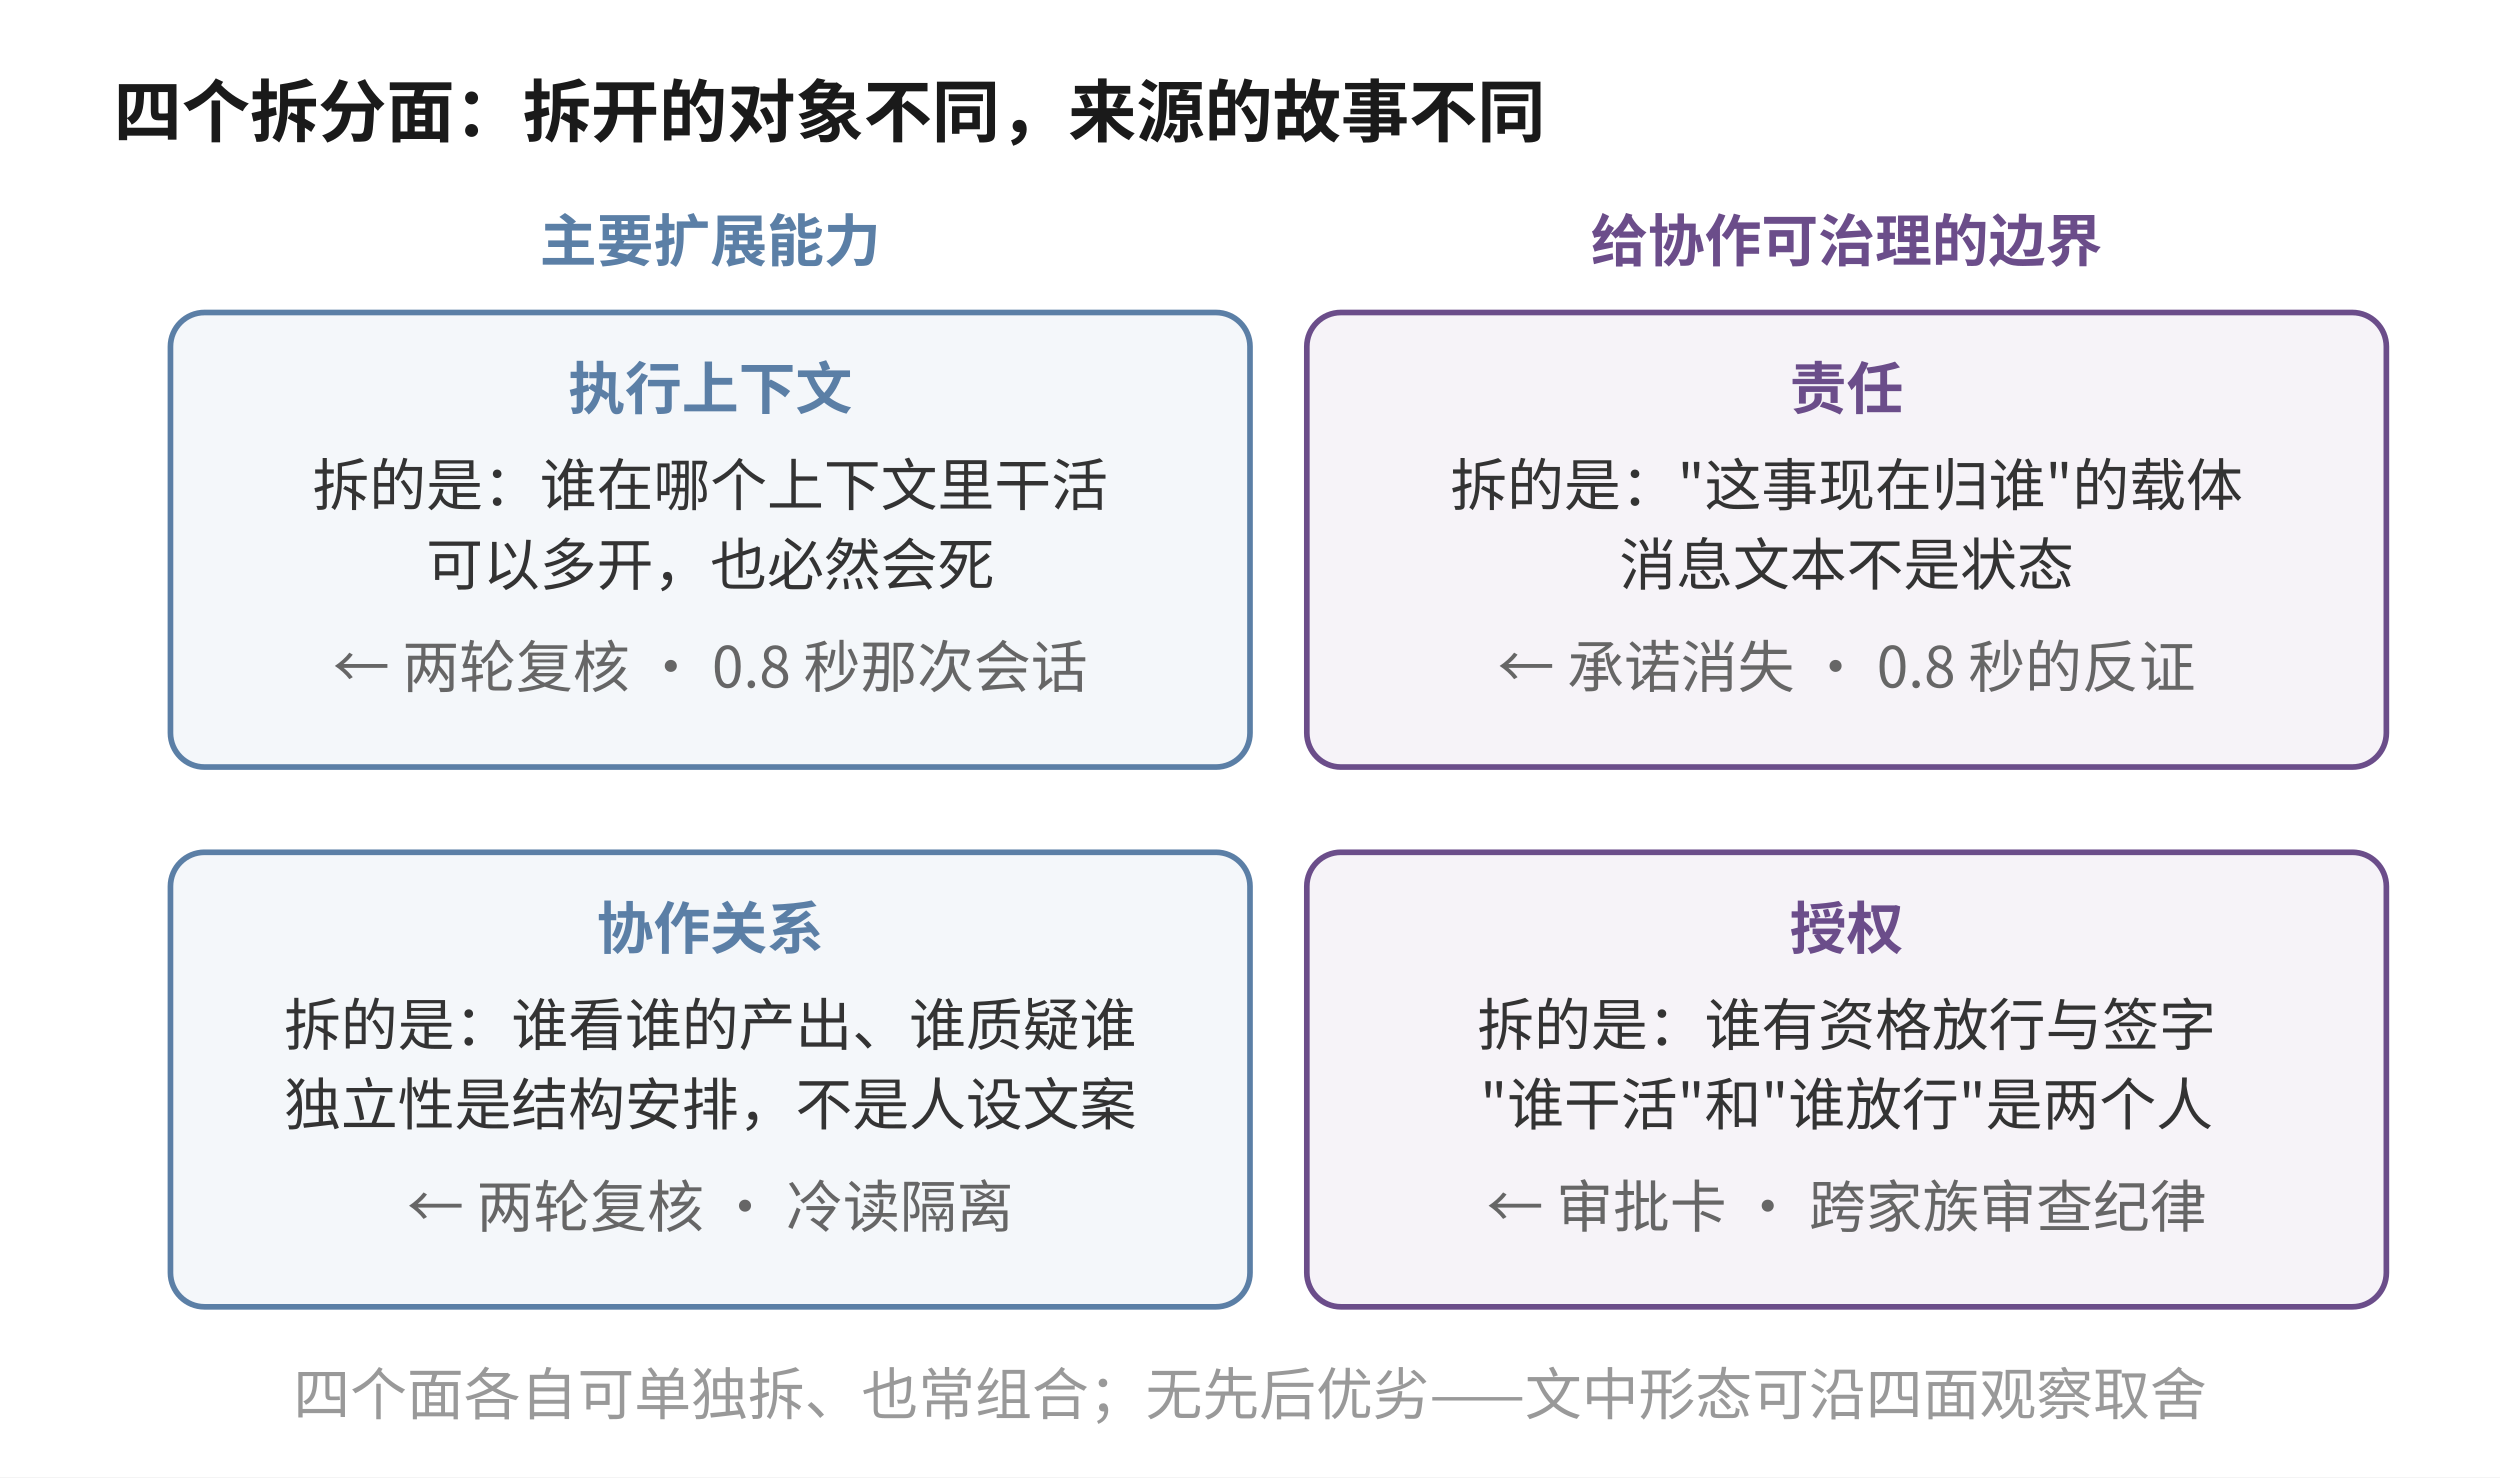
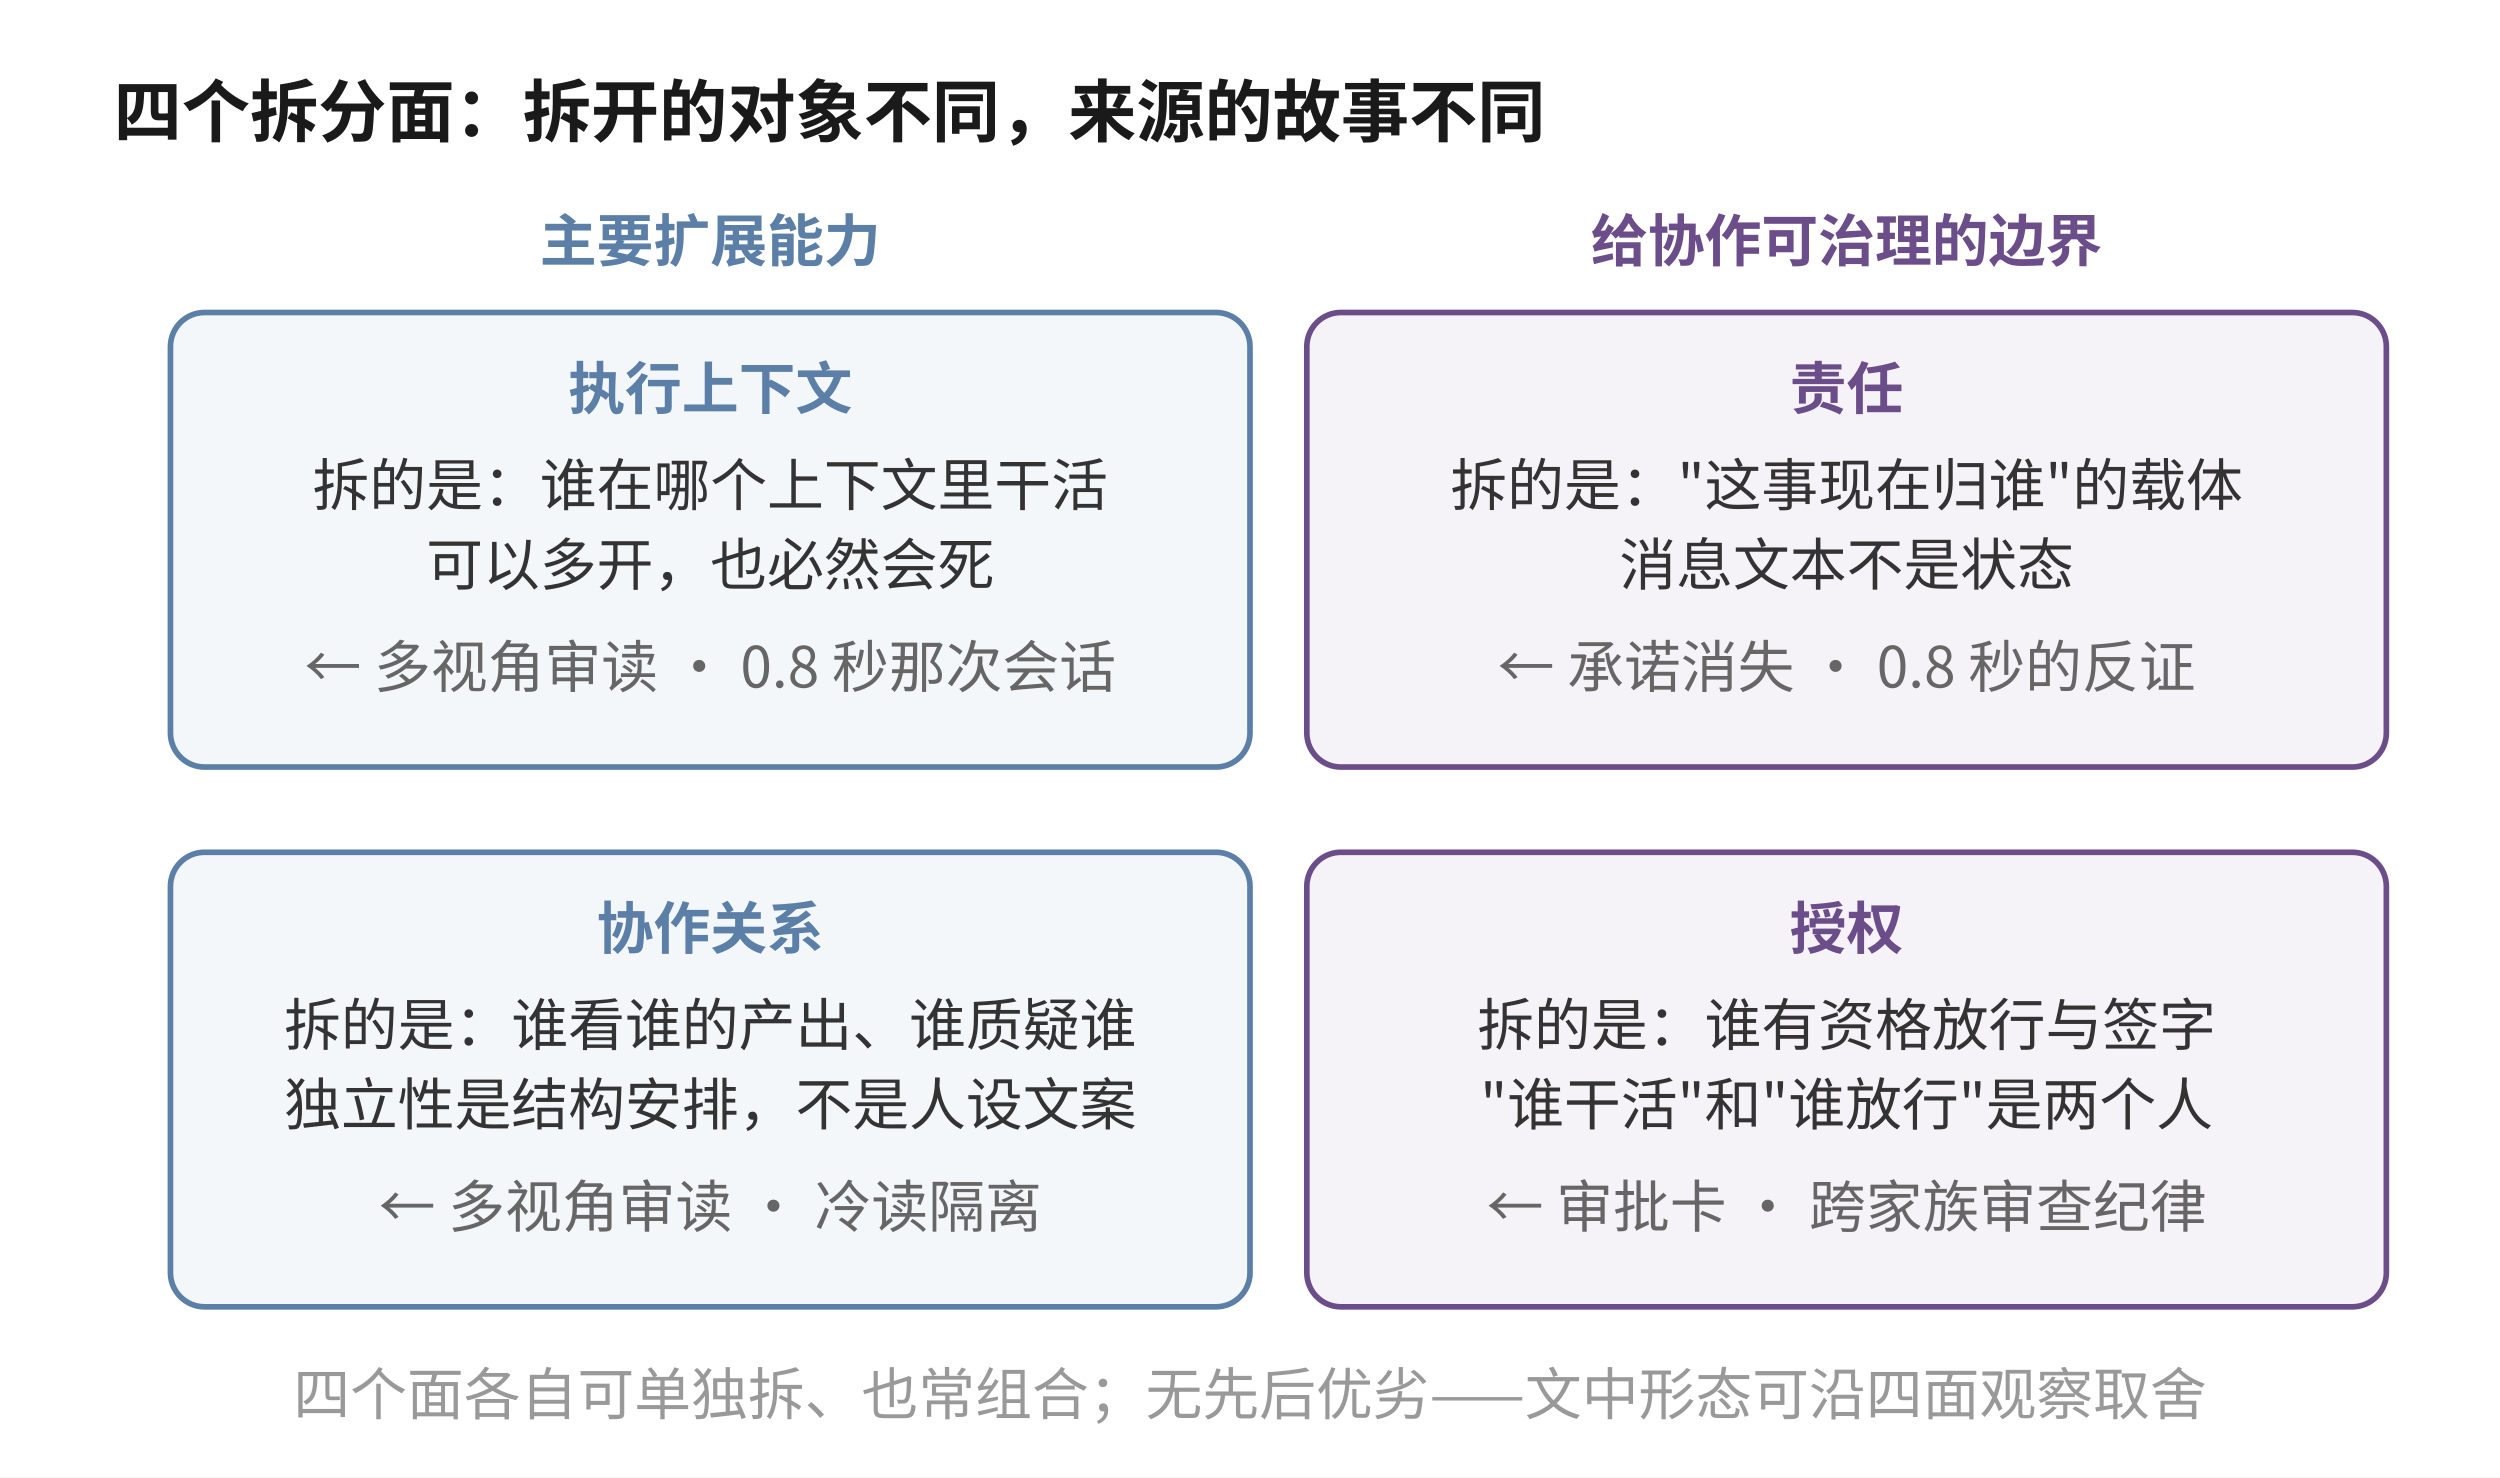
<svg xmlns="http://www.w3.org/2000/svg" width="880" height="520" viewBox="0 0 880 520" font-family="PingFang SC, Noto Sans CJK SC, Helvetica Neue, sans-serif">
  <rect width="880" height="520" fill="#ffffff" />
  <text x="40" y="48" font-size="24" font-weight="600" fill="#1a1a1a">四个拆分面：拆开的对象不同，来源的故事不同</text>
  <text x="250" y="92" font-size="20" font-weight="600" fill="#5b7fa6" text-anchor="middle">主要扩展能力</text>
  <text x="650" y="92" font-size="20" font-weight="600" fill="#6b4d8a" text-anchor="middle">给协作可治理的边界</text>
  <rect x="60" y="110" width="380" height="160" rx="12" fill="#f4f7fa" stroke="#5b7fa6" stroke-width="2" />
  <text x="250" y="144" font-size="20" font-weight="600" fill="#5b7fa6" text-anchor="middle">执行上下文</text>
  <text x="250" y="178" font-size="20" fill="#333333" text-anchor="middle">拆的是：谁在哪个上下文里干活</text>
  <text x="250" y="206" font-size="20" fill="#333333" text-anchor="middle">可以多开，也必然会死</text>
-   <text x="250" y="242" font-size="20" fill="#666666" text-anchor="middle">← 两轮复核 · 0.8 秒那次会话</text>
+   <text x="250" y="242" font-size="20" fill="#666666" text-anchor="middle">← 多视角审读 · 0.8 秒那次会话</text>
  <rect x="60" y="300" width="380" height="160" rx="12" fill="#f4f7fa" stroke="#5b7fa6" stroke-width="2" />
  <text x="250" y="334" font-size="20" font-weight="600" fill="#5b7fa6" text-anchor="middle">协作关系</text>
  <text x="250" y="368" font-size="20" fill="#333333" text-anchor="middle">拆的是：谁看谁的产出、谁质疑谁</text>
  <text x="250" y="396" font-size="20" fill="#333333" text-anchor="middle">独立性是结构安排，不是人设文案</text>
-   <text x="250" y="432" font-size="20" fill="#666666" text-anchor="middle">← 两轮复核 · 冷读隔离</text>
+   <text x="250" y="432" font-size="20" fill="#666666" text-anchor="middle">← 多视角审读 · 冷读隔离</text>
  <rect x="460" y="110" width="380" height="160" rx="12" fill="#f6f3f8" stroke="#6b4d8a" stroke-width="2" />
  <text x="650" y="144" font-size="20" font-weight="600" fill="#6b4d8a" text-anchor="middle">责任</text>
  <text x="650" y="178" font-size="20" fill="#333333" text-anchor="middle">拆的是："这事现在归谁"的载体</text>
  <text x="650" y="206" font-size="20" fill="#333333" text-anchor="middle">消息文本不是状态</text>
  <text x="650" y="242" font-size="20" fill="#666666" text-anchor="middle">← 承诺消失 · 0.8 秒的反证</text>
  <rect x="460" y="300" width="380" height="160" rx="12" fill="#f6f3f8" stroke="#6b4d8a" stroke-width="2" />
  <text x="650" y="334" font-size="20" font-weight="600" fill="#6b4d8a" text-anchor="middle">授权</text>
  <text x="650" y="368" font-size="20" fill="#333333" text-anchor="middle">拆的是：谁有资格放行与签字</text>
  <text x="650" y="396" font-size="20" fill="#333333" text-anchor="middle">"谁干活"和"谁放行"是两个人</text>
  <text x="650" y="432" font-size="20" fill="#666666" text-anchor="middle">← 审批卡 · 跨家族审查纪律</text>
  <text x="440" y="498" font-size="20" fill="#999999" text-anchor="middle">四个面各自可单独拆、也常组合；无先后优劣——文中形态可沿四面观察取舍</text>
</svg>
